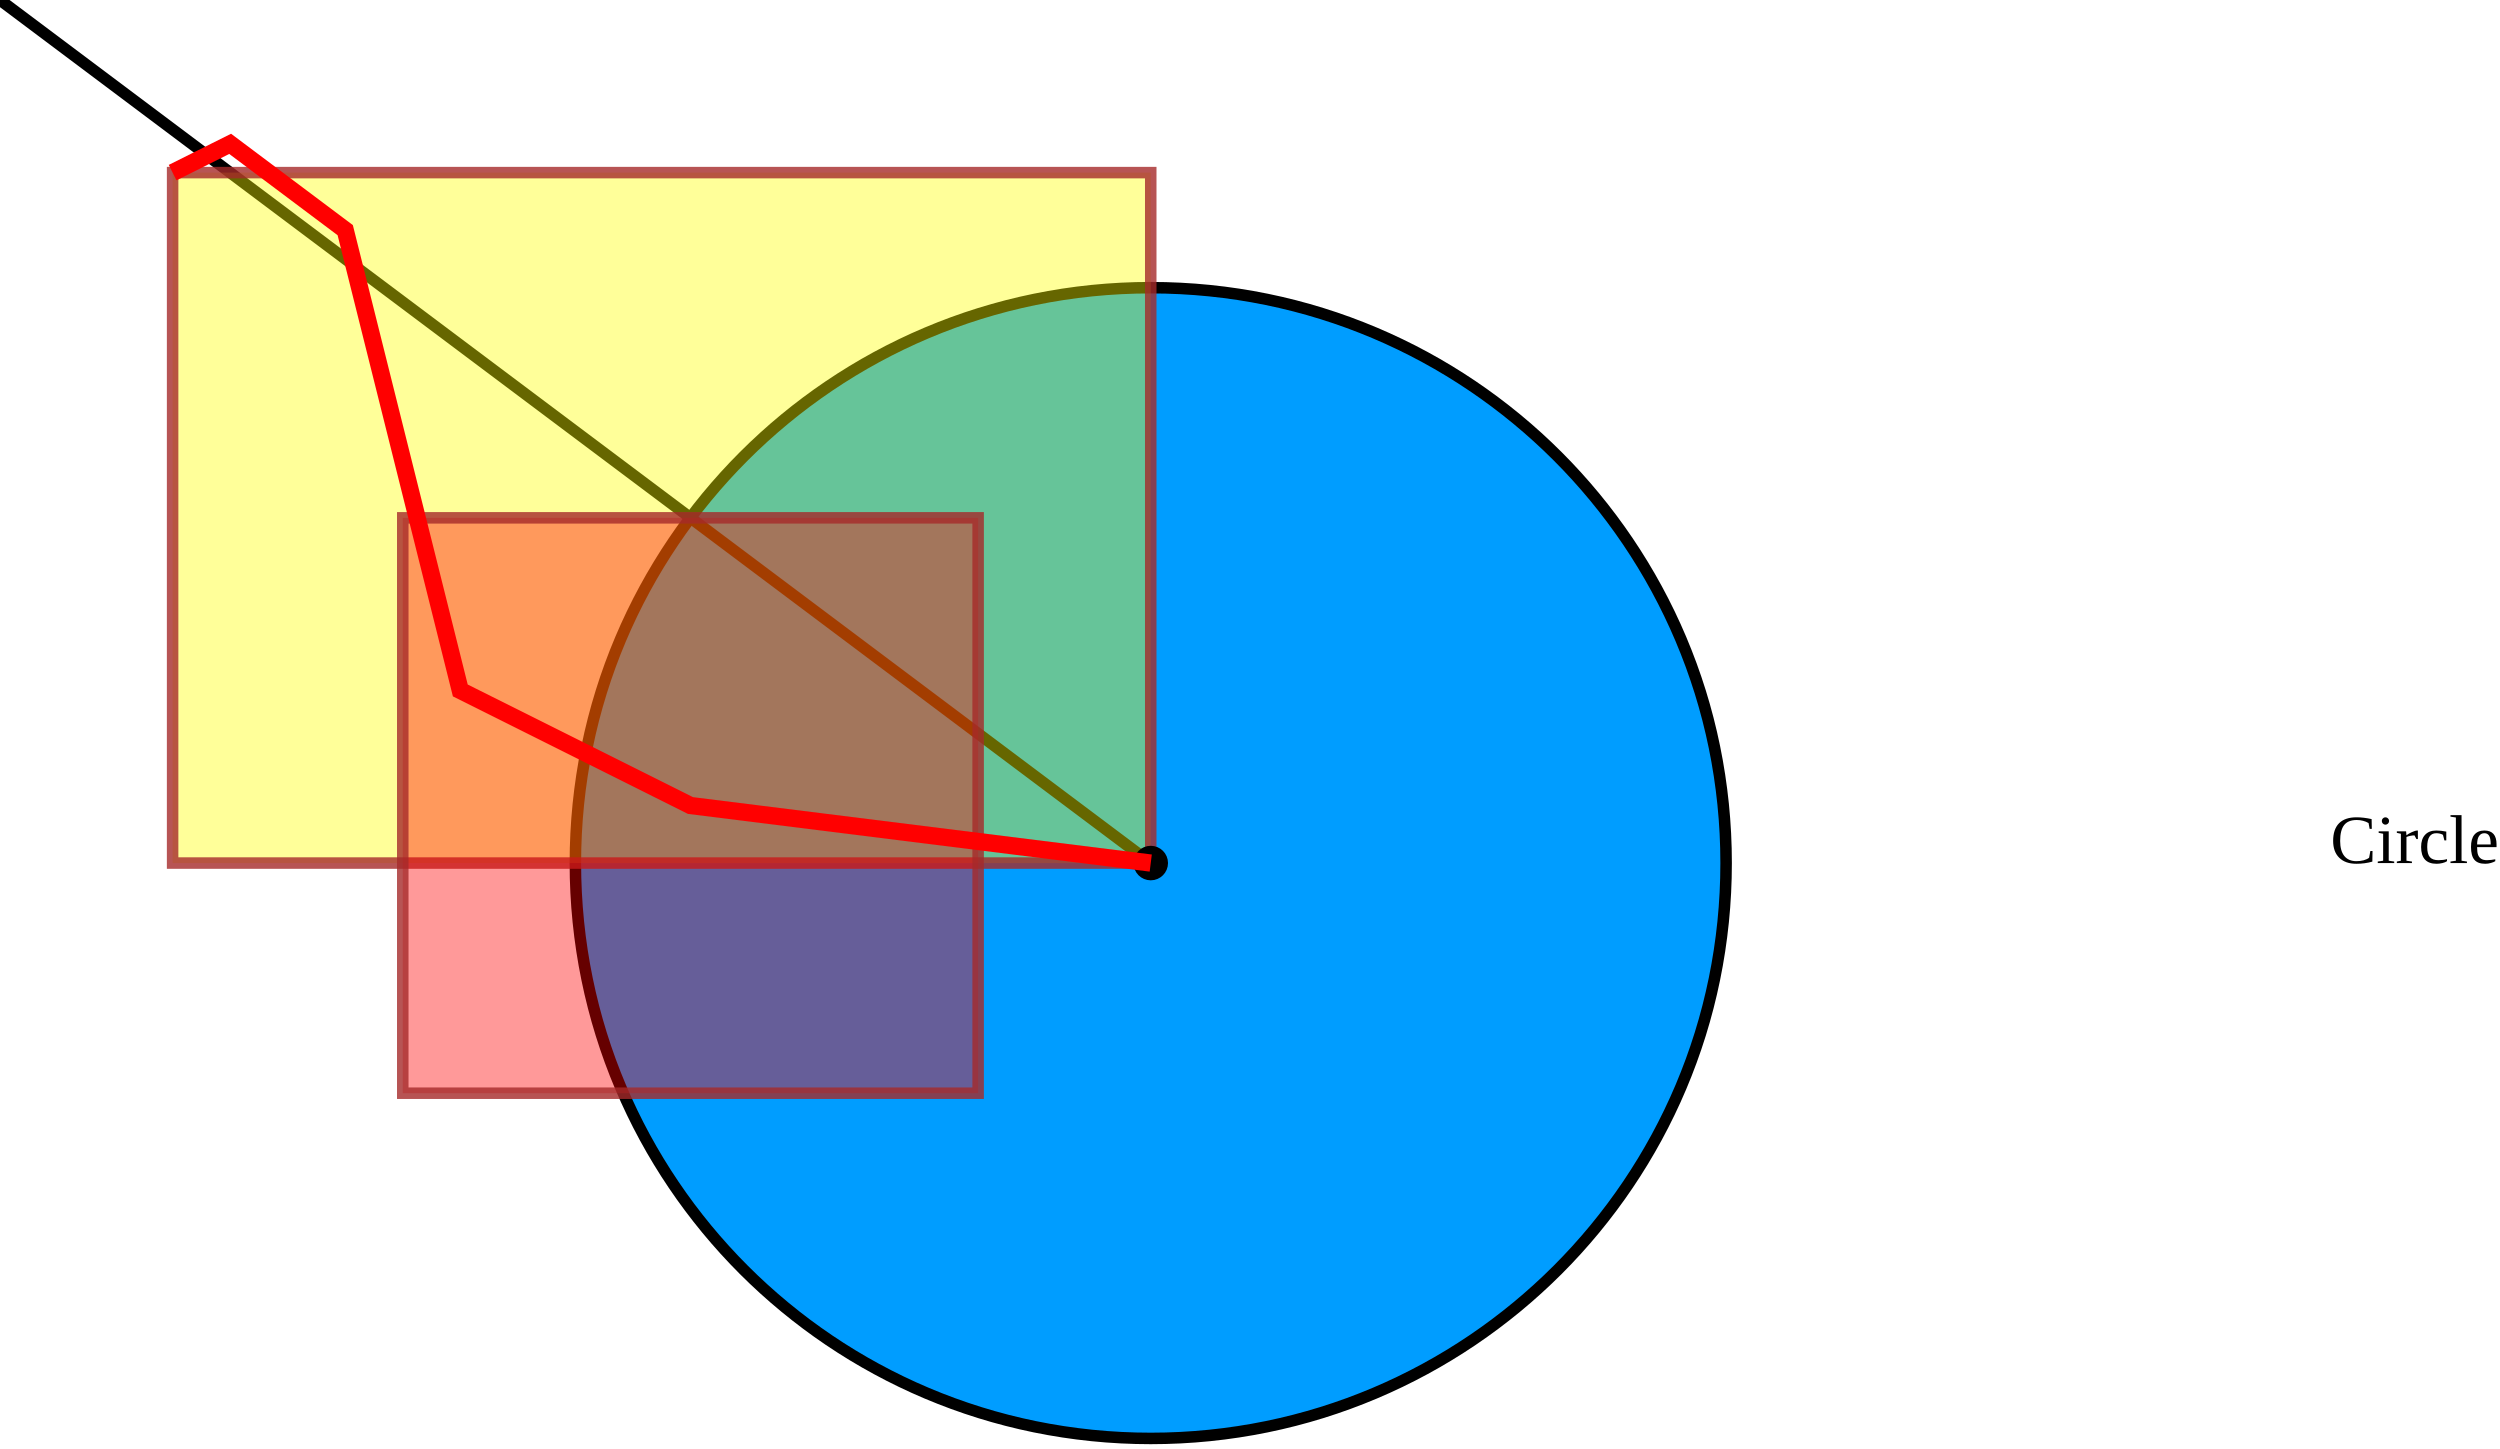
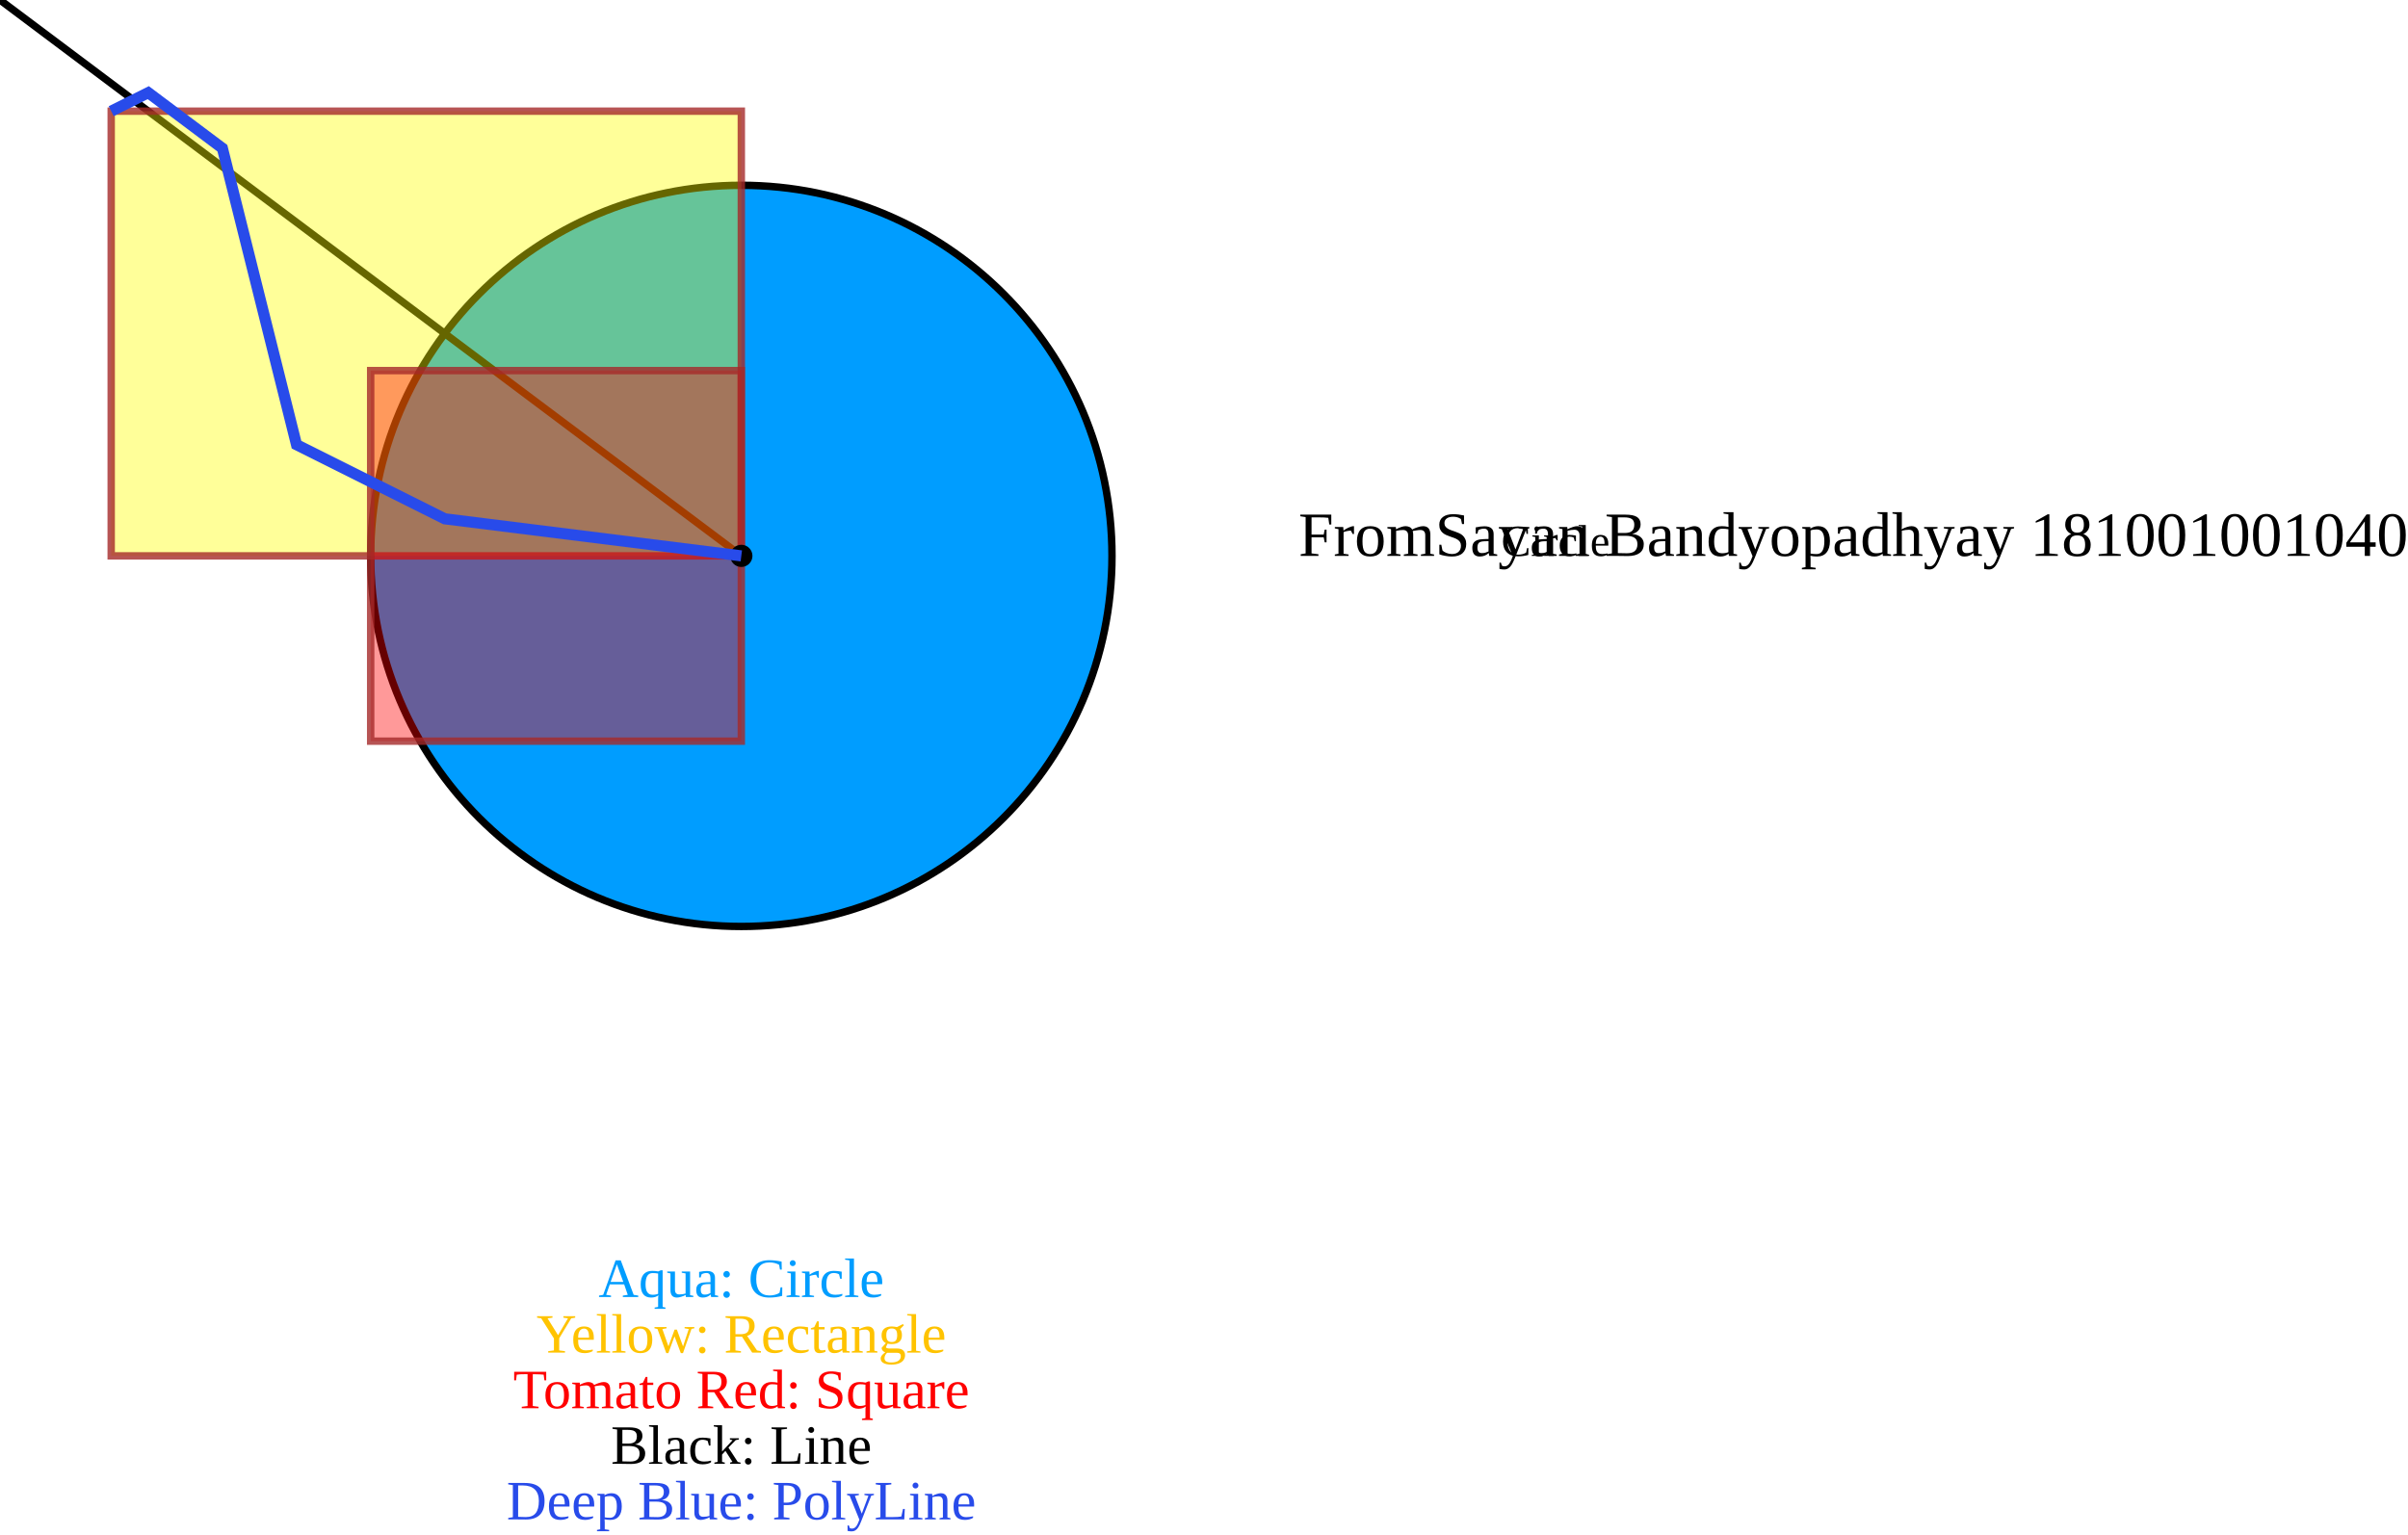
<svg xmlns="http://www.w3.org/2000/svg" version="1.1">
  <circle fill="#009dff" stroke-width="2" stroke="black" r="100" cy="150" cx="200" />
  <text y="150" x="405">Circle</text>
  <line stroke-width="2" stroke="black" y2="150" x2="200" y1="0" x1="0" />
  <rect style="fill:yellow; stroke:brown; stroke-width:2; fill-opacity:0.4; stroke-opacity:0.8" height="120" width="170" y="30" x="30" />
-   <rect style="fill:red; stroke:brown; stroke-width:2; fill-opacity:0.4; stroke-opacity:0.8" height="100" width="100" y="90" x="70" />
+   <rect style="fill:red; stroke:brown; stroke-width:2; fill-opacity:0.4; stroke-opacity:0.8" height="100" width="100" y="100" x="100" />
  <circle stroke-width="2" stroke="black" r="2" cy="150" cx="200" />
-   <polyline style="fill:none; stroke:Red; stroke-width:3" points="30,30 40,25 60,40 80,120 120,140 200,150" />
+   <polyline style="fill:none; stroke: #284bea; stroke-width:3" points="30,30 40,25 60,40 80,120 120,140 200,150" />
+   <text x="500" y="150" text-anchor="middle" font-size="17px">From
+ Sayan Bandyopadhyay 181001001040 </text>
+   <text x="200" y="350" text-anchor="middle" font-size="15px" fill="#009dff">Aqua: Circle</text>
+   <text x="200" y="365" text-anchor="middle" font-size="15px" fill="#FFC300">Yellow: Rectangle</text>
+   <text x="200" y="380" text-anchor="middle" font-size="15px" fill="#ff0000">Tomato Red: Square</text>
+   <text x="200" y="395" text-anchor="middle" font-size="15px">Black: Line</text>
+   <text x="200" y="410" text-anchor="middle" font-size="15px" fill="#284bea">Deep Blue: PolyLine</text>
</svg>
